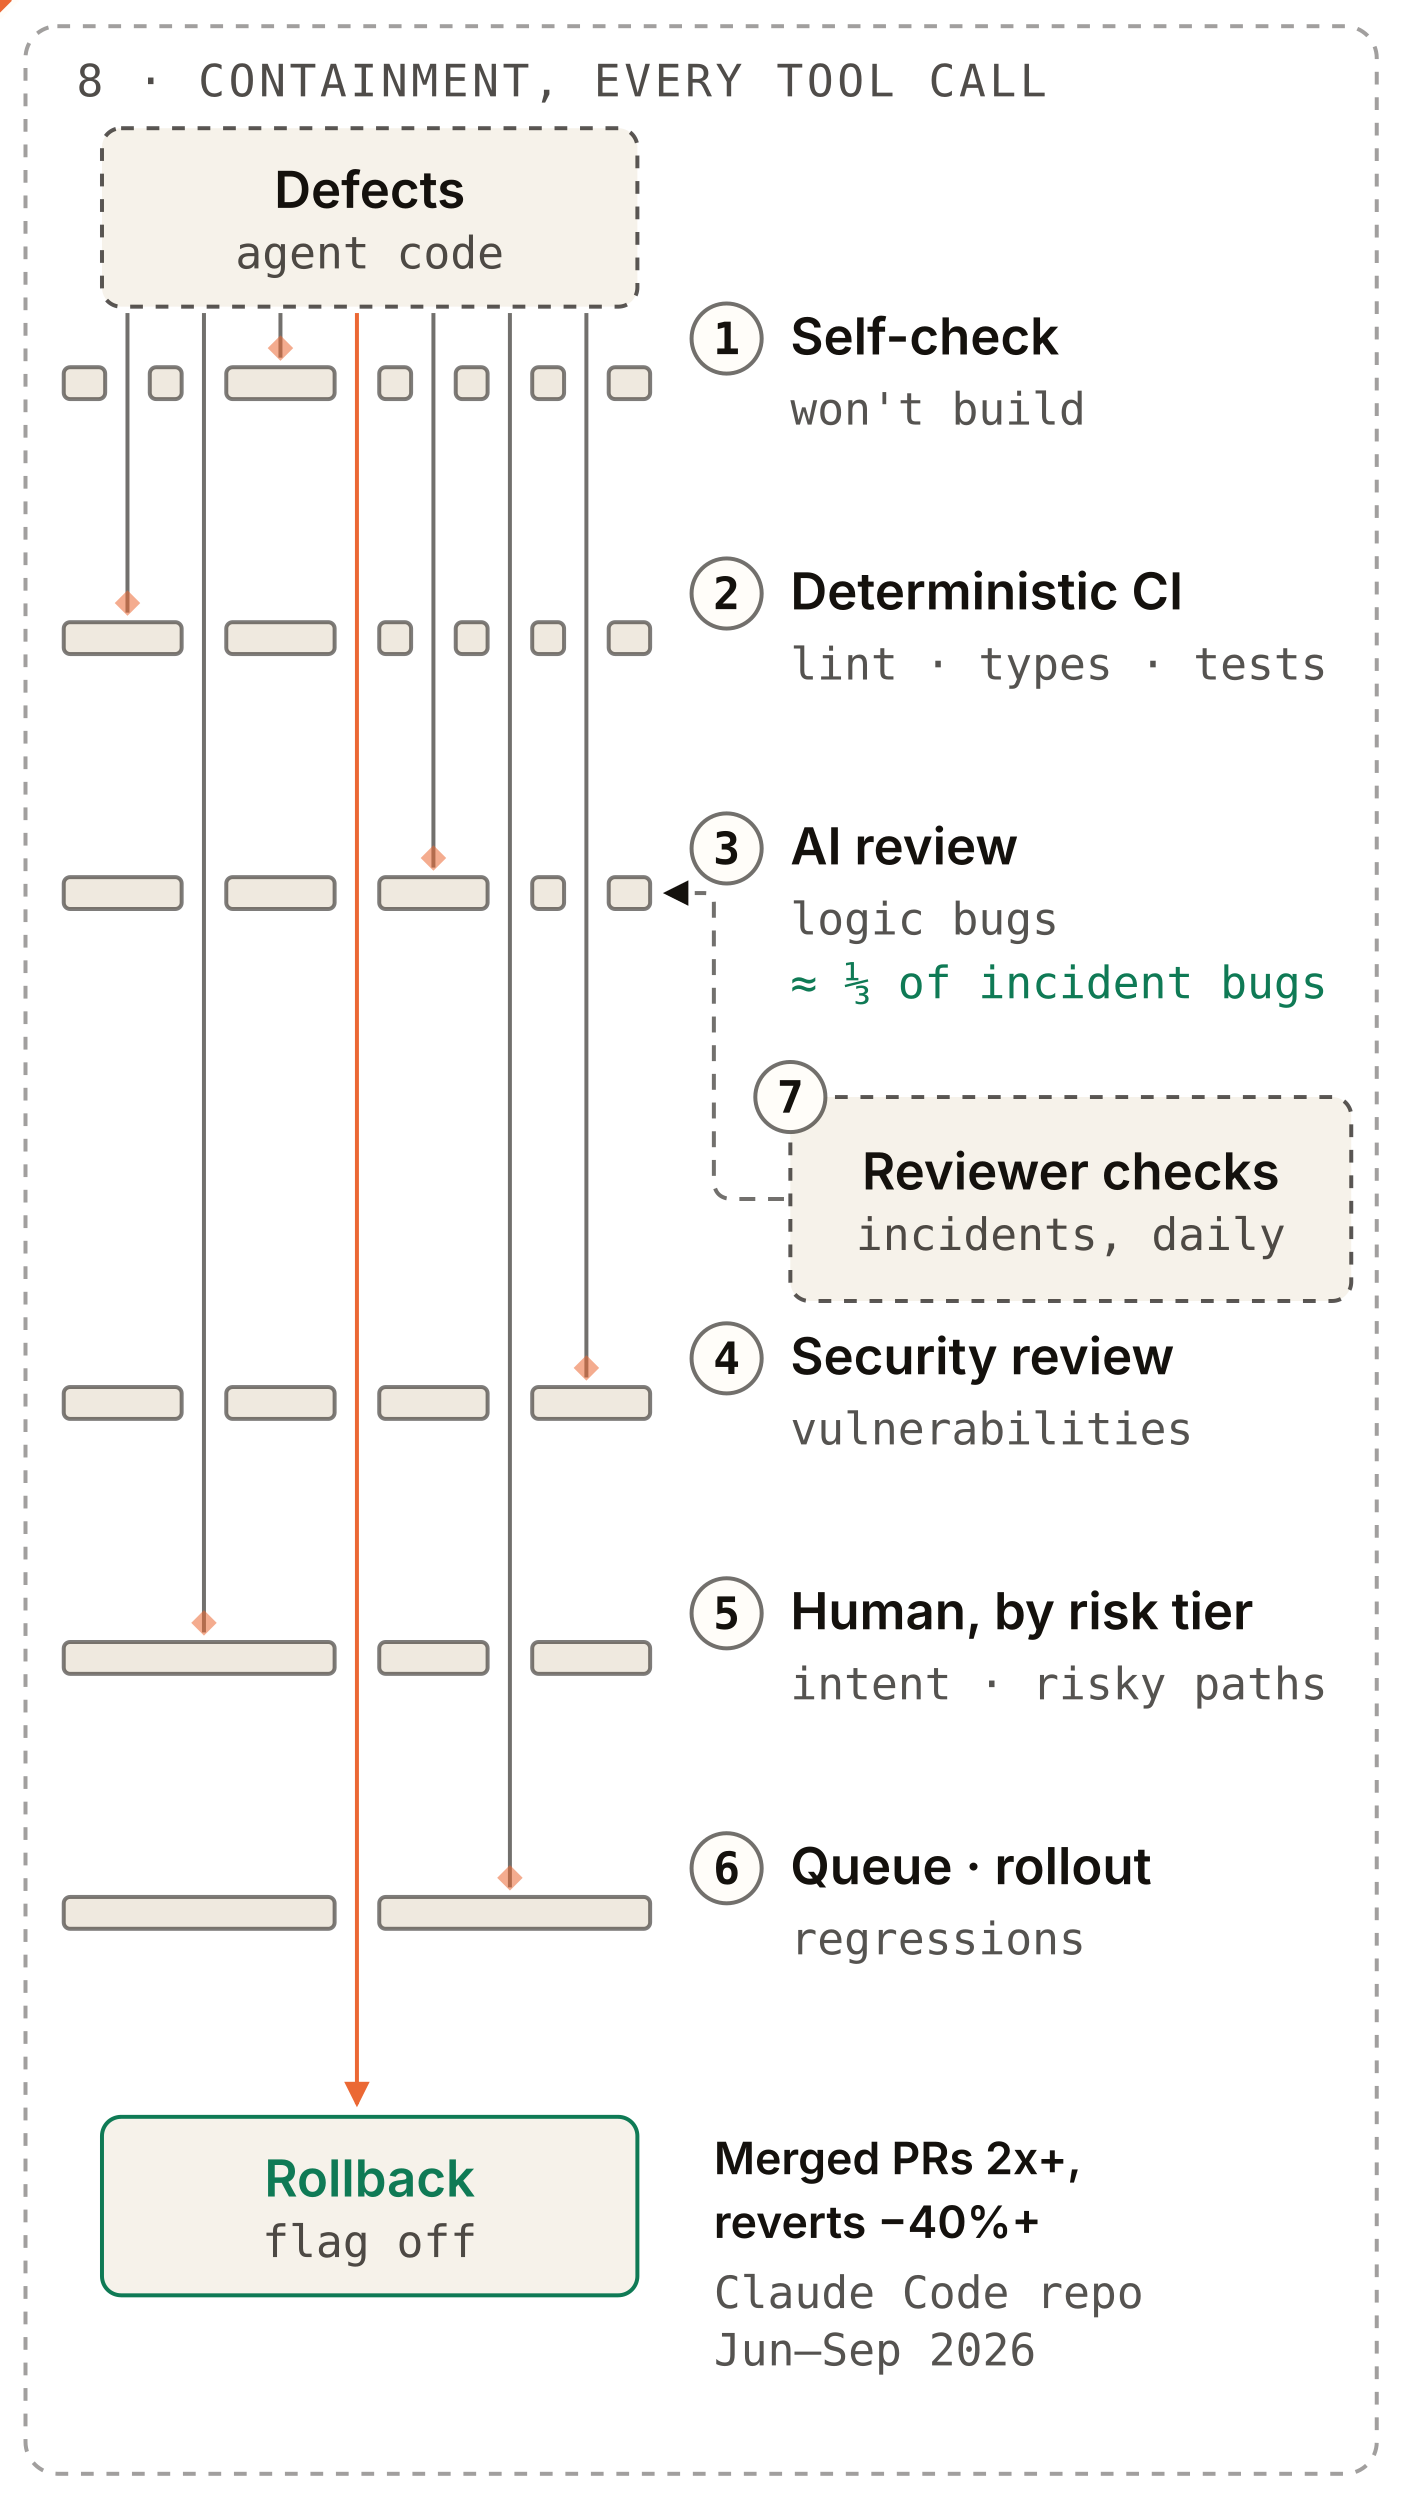
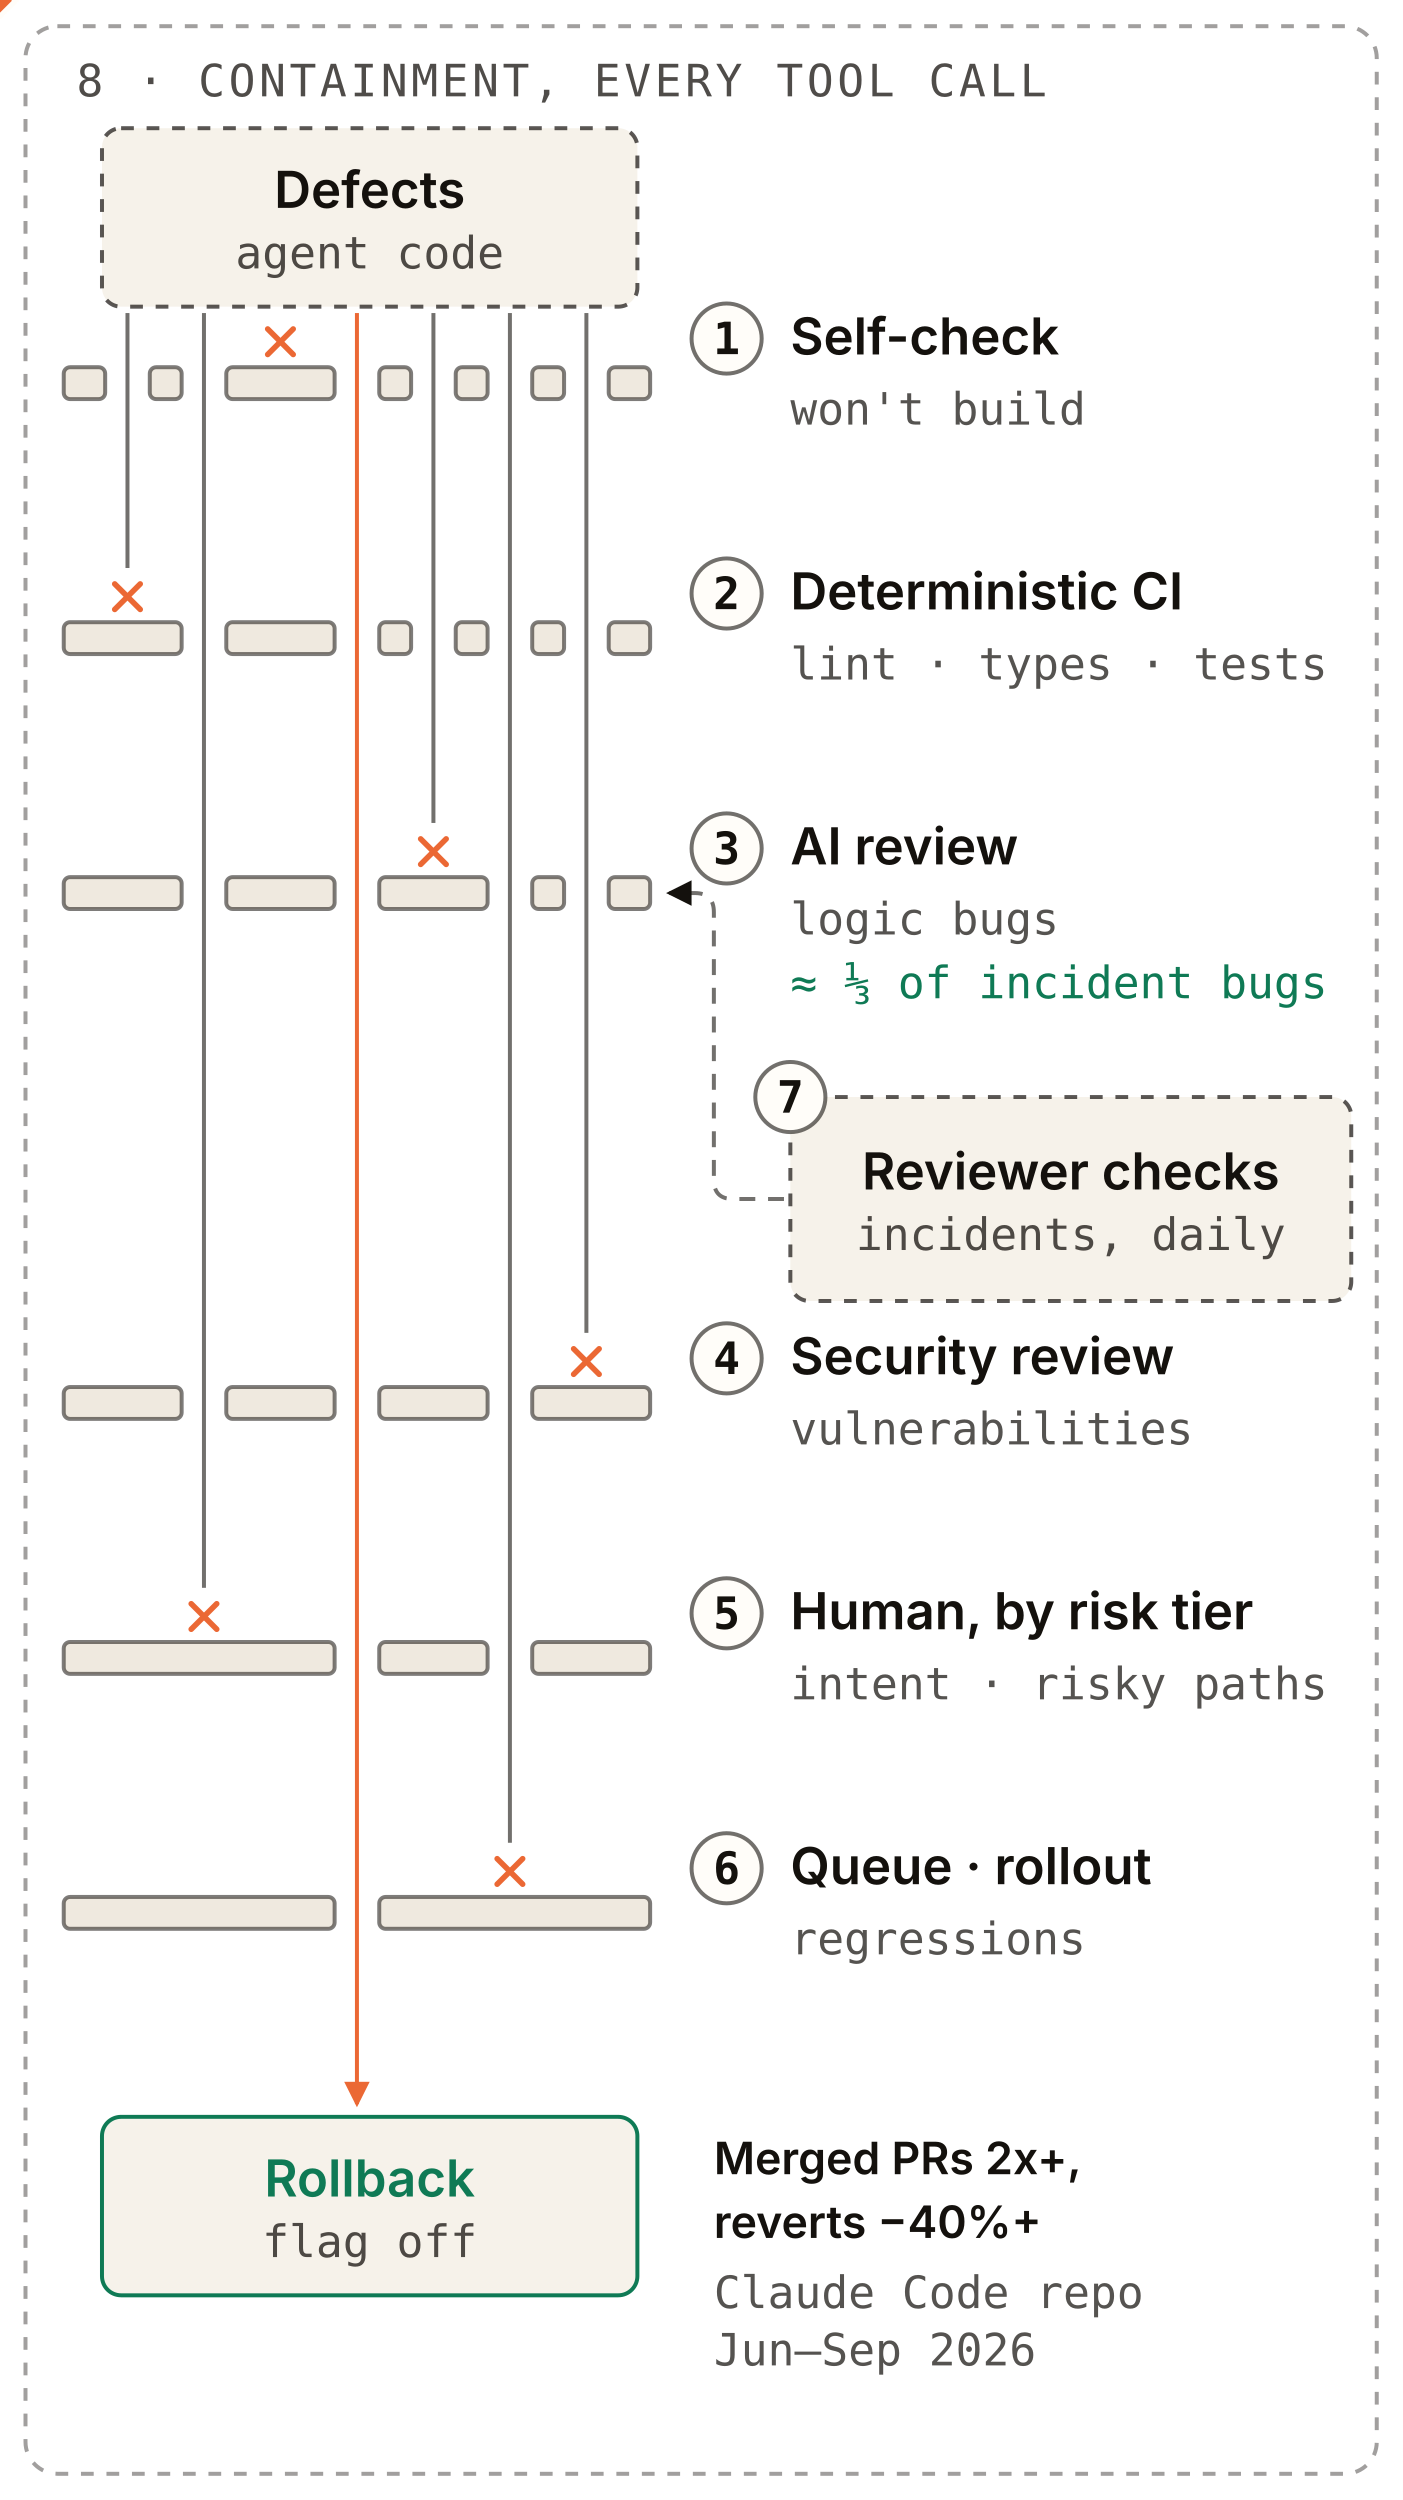
<svg xmlns="http://www.w3.org/2000/svg" viewBox="0 0 440 784" width="350" height="624" color="#14110d" font-family="ui-sans-serif, system-ui, -apple-system, 'Segoe UI', Inter, Helvetica, Arial, sans-serif" role="img" aria-label="Defects in agent-written code enter on the left as seven packets and pass through six walls in order: the agent's self-check, deterministic CI, multi-agent AI review, security review, human approval by risk tier, and the merge queue with flags and staged rollout. Each wall has holes, and each stops one defect, so the count falls from seven to one; the counts are illustrative, not measured. Anthropic estimates the AI review would have caught about a third of past incident bugs. A seventh layer, a daily eval of past incidents, checks the AI reviewer itself. The one defect that slips through every wall reaches rollback, where a flag is switched off without a deploy. An eighth layer, containment, frames the whole flow: sandboxes and narrow identities limit what any agent can do. In the Claude Code repository from June to September 2026, merged pull requests more than doubled while the reverted share fell by more than 40%.">
  <style>text{user-select:none}</style>
  <g transform="translate(0,0)">
    <defs>
      <marker id="vsm-head" markerWidth="8" markerHeight="8" refX="7" refY="4" orient="auto-start-reverse" markerUnits="userSpaceOnUse">
        <path d="M0,0 L8,4 L0,8 z" fill="currentColor" />
      </marker>
      <marker id="vsm-head-accent" markerWidth="8" markerHeight="8" refX="7" refY="4" orient="auto-start-reverse" markerUnits="userSpaceOnUse">
        <path d="M0,0 L8,4 L0,8 z" fill="#0f7a55" />
      </marker>
      <marker id="vsm-head-request" markerWidth="8" markerHeight="8" refX="7" refY="4" orient="auto-start-reverse" markerUnits="userSpaceOnUse">
        <path d="M0,0 L8,4 L0,8 z" fill="#2a78d6" />
      </marker>
      <marker id="vsm-head-response" markerWidth="8" markerHeight="8" refX="7" refY="4" orient="auto-start-reverse" markerUnits="userSpaceOnUse">
        <path d="M0,0 L8,4 L0,8 z" fill="#0f7a55" />
      </marker>
      <marker id="vsm-head-change" markerWidth="8" markerHeight="8" refX="7" refY="4" orient="auto-start-reverse" markerUnits="userSpaceOnUse">
        <path d="M0,0 L8,4 L0,8 z" fill="#eb6834" />
      </marker>
    </defs>
    <g data-uipack="group">
      <g class="uipack__group-frame">
        <rect x="8" y="8" width="424" height="768" rx="10" fill="none" stroke="currentColor" stroke-opacity="0.4" stroke-width="1.25" stroke-dasharray="4 4" />
        <text x="24" y="30" font-size="14" font-family="ui-monospace, SFMono-Regular, Menlo, Consolas, monospace" letter-spacing=".08em" fill="currentColor" fill-opacity="0.75">8 · CONTAINMENT, EVERY TOOL CALL</text>
      </g>
      <g data-uipack="node">
        <rect x="32" y="40" width="168" height="56" rx="6" fill="#f6f2ea" stroke="currentColor" stroke-opacity="0.7" stroke-width="1.25" stroke-dasharray="4 4" />
        <path class="uipack__touch-target" d="M 32 40 h 168 v 56 h -168 Z" fill="transparent" stroke="none" aria-hidden="true" />
        <text x="116" y="65" text-anchor="middle" font-size="16" font-weight="600" fill="currentColor">Defects</text>
        <text x="116" y="84" text-anchor="middle" font-size="14" font-family="ui-monospace, SFMono-Regular, Menlo, Consolas, monospace" fill="currentColor" fill-opacity="0.75">agent code</text>
      </g>
      <g>
-         <path data-uipack="connector" d="M40,98 L40,192" fill="none" stroke="currentColor" stroke-opacity="0.6" stroke-width="1.25" />
-         <path d="M40,185 L44,189 L40,193 L36,189 z" fill="#eb6834" fill-opacity="0.55" />
+         <path data-uipack="connector" d="M40,98 L40,178" fill="none" stroke="currentColor" stroke-opacity="0.6" stroke-width="1.25" />
+         <g data-uipack="cross" stroke="#eb6834" stroke-opacity="1" stroke-width="1.75" stroke-linecap="round" aria-hidden="true">
+           <line x1="36" y1="183" x2="44" y2="191" />
+           <line x1="36" y1="191" x2="44" y2="183" />
+         </g>
        <g data-uipack="packet" data-kind="change">
          <g>
            <path d="M0,-4.8 L4.8,0 L0,4.8 L-4.8,0 Z" fill="#eb6834" stroke="#fffdf9" stroke-width="1.5" />
-             <animateTransform attributeName="transform" type="scale" dur="0.817s" begin="0s" repeatCount="indefinite" calcMode="spline" values="0;1.2;1;1;0" keyTimes="0;0.12;0.2;0.8;1" keySplines="0.2 0.9 0.3 1;0.4 0 0.6 1;0 0 1 1;0.6 0 0.9 0.4" />
-           </g>
-           <animateMotion dur="0.817s" begin="0s" repeatCount="indefinite" path="M40,102 L40,182" calcMode="linear" />
-         </g>
-       </g>
-       <g>
-         <path data-uipack="connector" d="M64,98 L64,512" fill="none" stroke="currentColor" stroke-opacity="0.6" stroke-width="1.25" />
-         <path d="M64,505 L68,509 L64,513 L60,509 z" fill="#eb6834" fill-opacity="0.55" />
+             <animateTransform attributeName="transform" type="scale" dur="0.7s" begin="0s" repeatCount="indefinite" calcMode="spline" values="0;1.2;1;1;0" keyTimes="0;0.12;0.2;0.8;1" keySplines="0.2 0.9 0.3 1;0.4 0 0.6 1;0 0 1 1;0.6 0 0.9 0.4" />
+           </g>
+           <animateMotion dur="0.7s" begin="0s" repeatCount="indefinite" path="M40,102 L40,168" calcMode="linear" />
+         </g>
+       </g>
+       <g>
+         <path data-uipack="connector" d="M64,98 L64,498" fill="none" stroke="currentColor" stroke-opacity="0.6" stroke-width="1.25" />
+         <g data-uipack="cross" stroke="#eb6834" stroke-opacity="1" stroke-width="1.75" stroke-linecap="round" aria-hidden="true">
+           <line x1="60" y1="503" x2="68" y2="511" />
+           <line x1="60" y1="511" x2="68" y2="503" />
+         </g>
        <g data-uipack="packet" data-kind="change">
          <g>
            <path d="M0,-4.8 L4.8,0 L0,4.8 L-4.8,0 Z" fill="#eb6834" stroke="#fffdf9" stroke-width="1.5" />
-             <animateTransform attributeName="transform" type="scale" dur="3.483s" begin="-0.7s" repeatCount="indefinite" calcMode="spline" values="0;1.2;1;1;0" keyTimes="0;0.048;0.08;0.908;1" keySplines="0.2 0.9 0.3 1;0.4 0 0.6 1;0 0 1 1;0.6 0 0.9 0.4" />
-           </g>
-           <animateMotion dur="3.483s" begin="-0.7s" repeatCount="indefinite" path="M64,102 L64,502" calcMode="linear" />
-         </g>
-       </g>
-       <g>
-         <path data-uipack="connector" d="M88,98 L88,112" fill="none" stroke="currentColor" stroke-opacity="0.6" stroke-width="1.25" />
-         <path d="M88,105 L92,109 L88,113 L84,109 z" fill="#eb6834" fill-opacity="0.55" />
+             <animateTransform attributeName="transform" type="scale" dur="3.367s" begin="-0.7s" repeatCount="indefinite" calcMode="spline" values="0;1.2;1;1;0" keyTimes="0;0.05;0.083;0.905;1" keySplines="0.2 0.9 0.3 1;0.4 0 0.6 1;0 0 1 1;0.6 0 0.9 0.4" />
+           </g>
+           <animateMotion dur="3.367s" begin="-0.7s" repeatCount="indefinite" path="M64,102 L64,488" calcMode="linear" />
+         </g>
+       </g>
+       <g>
+         <path data-uipack="connector" d="M88,98 L88,98" fill="none" stroke="currentColor" stroke-opacity="0.6" stroke-width="1.25" />
+         <g data-uipack="cross" stroke="#eb6834" stroke-opacity="1" stroke-width="1.75" stroke-linecap="round" aria-hidden="true">
+           <line x1="84" y1="103" x2="92" y2="111" />
+           <line x1="84" y1="111" x2="92" y2="103" />
+         </g>
      </g>
      <g>
        <path data-uipack="connector" data-flow="slip" data-kind="change" d="M112,98 L112,660" fill="none" stroke="#eb6834" stroke-opacity="1" stroke-width="1.25" marker-end="url(#vsm-head-change)" />
        <g data-uipack="packet" data-flow="slip" data-kind="change">
          <g>
            <path d="M0,-4.8 L4.8,0 L0,4.8 L-4.8,0 Z" fill="#eb6834" stroke="#fffdf9" stroke-width="1.5" />
            <animateTransform attributeName="transform" type="scale" dur="4.733s" begin="0s" repeatCount="indefinite" calcMode="spline" values="0;1.2;1;1;0" keyTimes="0;0.035;0.059;0.932;1" keySplines="0.2 0.9 0.3 1;0.4 0 0.6 1;0 0 1 1;0.6 0 0.9 0.4" />
          </g>
          <animateMotion dur="4.733s" begin="0s" repeatCount="indefinite" path="M112,102 L112,652" calcMode="linear" />
        </g>
        <g data-uipack="packet" data-flow="slip" data-kind="change">
          <g>
            <path d="M0,-4.8 L4.8,0 L0,4.8 L-4.8,0 Z" fill="#eb6834" stroke="#fffdf9" stroke-width="1.5" />
            <animateTransform attributeName="transform" type="scale" dur="4.733s" begin="-2.367s" repeatCount="indefinite" calcMode="spline" values="0;1.2;1;1;0" keyTimes="0;0.035;0.059;0.932;1" keySplines="0.2 0.9 0.3 1;0.4 0 0.6 1;0 0 1 1;0.6 0 0.9 0.4" />
          </g>
          <animateMotion dur="4.733s" begin="-2.367s" repeatCount="indefinite" path="M112,102 L112,652" calcMode="linear" />
        </g>
      </g>
      <g>
-         <path data-uipack="connector" d="M136,98 L136,272" fill="none" stroke="currentColor" stroke-opacity="0.6" stroke-width="1.25" />
-         <path d="M136,265 L140,269 L136,273 L132,269 z" fill="#eb6834" fill-opacity="0.55" />
-       </g>
-       <g>
-         <path data-uipack="connector" d="M160,98 L160,592" fill="none" stroke="currentColor" stroke-opacity="0.6" stroke-width="1.25" />
-         <path d="M160,585 L164,589 L160,593 L156,589 z" fill="#eb6834" fill-opacity="0.55" />
+         <path data-uipack="connector" d="M136,98 L136,258" fill="none" stroke="currentColor" stroke-opacity="0.6" stroke-width="1.25" />
+         <g data-uipack="cross" stroke="#eb6834" stroke-opacity="1" stroke-width="1.75" stroke-linecap="round" aria-hidden="true">
+           <line x1="132" y1="263" x2="140" y2="271" />
+           <line x1="132" y1="271" x2="140" y2="263" />
+         </g>
+       </g>
+       <g>
+         <path data-uipack="connector" d="M160,98 L160,578" fill="none" stroke="currentColor" stroke-opacity="0.6" stroke-width="1.25" />
+         <g data-uipack="cross" stroke="#eb6834" stroke-opacity="1" stroke-width="1.75" stroke-linecap="round" aria-hidden="true">
+           <line x1="156" y1="583" x2="164" y2="591" />
+           <line x1="156" y1="591" x2="164" y2="583" />
+         </g>
        <g data-uipack="packet" data-kind="change">
          <g>
            <path d="M0,-4.8 L4.8,0 L0,4.8 L-4.8,0 Z" fill="#eb6834" stroke="#fffdf9" stroke-width="1.5" />
-             <animateTransform attributeName="transform" type="scale" dur="4.15s" begin="-3.5s" repeatCount="indefinite" calcMode="spline" values="0;1.2;1;1;0" keyTimes="0;0.04;0.067;0.923;1" keySplines="0.2 0.9 0.3 1;0.4 0 0.6 1;0 0 1 1;0.6 0 0.9 0.4" />
-           </g>
-           <animateMotion dur="4.15s" begin="-3.5s" repeatCount="indefinite" path="M160,102 L160,582" calcMode="linear" />
-         </g>
-       </g>
-       <g>
-         <path data-uipack="connector" d="M184,98 L184,432" fill="none" stroke="currentColor" stroke-opacity="0.6" stroke-width="1.25" />
-         <path d="M184,425 L188,429 L184,433 L180,429 z" fill="#eb6834" fill-opacity="0.55" />
-       </g>
-       <g>
+             <animateTransform attributeName="transform" type="scale" dur="4.033s" begin="-3.5s" repeatCount="indefinite" calcMode="spline" values="0;1.2;1;1;0" keyTimes="0;0.042;0.069;0.921;1" keySplines="0.2 0.9 0.3 1;0.4 0 0.6 1;0 0 1 1;0.6 0 0.9 0.4" />
+           </g>
+           <animateMotion dur="4.033s" begin="-3.5s" repeatCount="indefinite" path="M160,102 L160,568" calcMode="linear" />
+         </g>
+       </g>
+       <g>
+         <path data-uipack="connector" d="M184,98 L184,418" fill="none" stroke="currentColor" stroke-opacity="0.6" stroke-width="1.25" />
+         <g data-uipack="cross" stroke="#eb6834" stroke-opacity="1" stroke-width="1.75" stroke-linecap="round" aria-hidden="true">
+           <line x1="180" y1="423" x2="188" y2="431" />
+           <line x1="180" y1="431" x2="188" y2="423" />
+         </g>
+       </g>
+       <g data-uipack="wall">
        <rect x="20" y="115" width="13" height="10" rx="2" fill="#efe9df" stroke="currentColor" stroke-opacity="0.55" stroke-width="1.25" />
        <rect x="47" y="115" width="10" height="10" rx="2" fill="#efe9df" stroke="currentColor" stroke-opacity="0.55" stroke-width="1.25" />
        <rect x="71" y="115" width="34" height="10" rx="2" fill="#efe9df" stroke="currentColor" stroke-opacity="0.55" stroke-width="1.25" />
        <rect x="119" y="115" width="10" height="10" rx="2" fill="#efe9df" stroke="currentColor" stroke-opacity="0.55" stroke-width="1.25" />
        <rect x="143" y="115" width="10" height="10" rx="2" fill="#efe9df" stroke="currentColor" stroke-opacity="0.55" stroke-width="1.25" />
        <rect x="167" y="115" width="10" height="10" rx="2" fill="#efe9df" stroke="currentColor" stroke-opacity="0.55" stroke-width="1.25" />
        <rect x="191" y="115" width="13" height="10" rx="2" fill="#efe9df" stroke="currentColor" stroke-opacity="0.55" stroke-width="1.25" />
      </g>
-       <g>
+       <g data-uipack="wall">
        <rect x="20" y="195" width="37" height="10" rx="2" fill="#efe9df" stroke="currentColor" stroke-opacity="0.55" stroke-width="1.25" />
        <rect x="71" y="195" width="34" height="10" rx="2" fill="#efe9df" stroke="currentColor" stroke-opacity="0.55" stroke-width="1.25" />
        <rect x="119" y="195" width="10" height="10" rx="2" fill="#efe9df" stroke="currentColor" stroke-opacity="0.55" stroke-width="1.25" />
        <rect x="143" y="195" width="10" height="10" rx="2" fill="#efe9df" stroke="currentColor" stroke-opacity="0.55" stroke-width="1.25" />
        <rect x="167" y="195" width="10" height="10" rx="2" fill="#efe9df" stroke="currentColor" stroke-opacity="0.55" stroke-width="1.25" />
        <rect x="191" y="195" width="13" height="10" rx="2" fill="#efe9df" stroke="currentColor" stroke-opacity="0.55" stroke-width="1.25" />
      </g>
-       <g>
+       <g data-uipack="wall">
        <rect x="20" y="275" width="37" height="10" rx="2" fill="#efe9df" stroke="currentColor" stroke-opacity="0.55" stroke-width="1.25" />
        <rect x="71" y="275" width="34" height="10" rx="2" fill="#efe9df" stroke="currentColor" stroke-opacity="0.55" stroke-width="1.25" />
        <rect x="119" y="275" width="34" height="10" rx="2" fill="#efe9df" stroke="currentColor" stroke-opacity="0.55" stroke-width="1.25" />
        <rect x="167" y="275" width="10" height="10" rx="2" fill="#efe9df" stroke="currentColor" stroke-opacity="0.55" stroke-width="1.25" />
        <rect x="191" y="275" width="13" height="10" rx="2" fill="#efe9df" stroke="currentColor" stroke-opacity="0.55" stroke-width="1.25" />
      </g>
-       <g>
+       <g data-uipack="wall">
        <rect x="20" y="435" width="37" height="10" rx="2" fill="#efe9df" stroke="currentColor" stroke-opacity="0.55" stroke-width="1.25" />
        <rect x="71" y="435" width="34" height="10" rx="2" fill="#efe9df" stroke="currentColor" stroke-opacity="0.55" stroke-width="1.25" />
        <rect x="119" y="435" width="34" height="10" rx="2" fill="#efe9df" stroke="currentColor" stroke-opacity="0.55" stroke-width="1.25" />
        <rect x="167" y="435" width="37" height="10" rx="2" fill="#efe9df" stroke="currentColor" stroke-opacity="0.55" stroke-width="1.25" />
      </g>
-       <g>
+       <g data-uipack="wall">
        <rect x="20" y="515" width="85" height="10" rx="2" fill="#efe9df" stroke="currentColor" stroke-opacity="0.55" stroke-width="1.25" />
        <rect x="119" y="515" width="34" height="10" rx="2" fill="#efe9df" stroke="currentColor" stroke-opacity="0.55" stroke-width="1.25" />
        <rect x="167" y="515" width="37" height="10" rx="2" fill="#efe9df" stroke="currentColor" stroke-opacity="0.55" stroke-width="1.25" />
      </g>
-       <g>
+       <g data-uipack="wall">
        <rect x="20" y="595" width="85" height="10" rx="2" fill="#efe9df" stroke="currentColor" stroke-opacity="0.55" stroke-width="1.25" />
        <rect x="119" y="595" width="85" height="10" rx="2" fill="#efe9df" stroke="currentColor" stroke-opacity="0.55" stroke-width="1.25" />
      </g>
      <g>
        <g data-uipack="badge">
          <circle cx="228" cy="106" r="11" fill="#fffdf9" stroke="currentColor" stroke-opacity="0.6" stroke-width="1.25" />
          <text x="228" y="110.9" text-anchor="middle" font-size="14" font-family="ui-monospace, SFMono-Regular, Menlo, Consolas, monospace" font-weight="600" fill="currentColor">1</text>
        </g>
        <text x="248" y="111" font-size="16" font-family="ui-sans-serif, system-ui, -apple-system, 'Segoe UI', Inter, Helvetica, Arial, sans-serif" font-weight="600" text-anchor="start" fill="currentColor" fill-opacity="1">Self-check</text>
        <text x="248" y="133" font-size="14" font-family="ui-monospace, SFMono-Regular, Menlo, Consolas, monospace" font-weight="400" text-anchor="start" fill="currentColor" fill-opacity="0.72">won't build</text>
      </g>
      <g>
        <g data-uipack="badge">
          <circle cx="228" cy="186" r="11" fill="#fffdf9" stroke="currentColor" stroke-opacity="0.6" stroke-width="1.25" />
          <text x="228" y="190.9" text-anchor="middle" font-size="14" font-family="ui-monospace, SFMono-Regular, Menlo, Consolas, monospace" font-weight="600" fill="currentColor">2</text>
        </g>
        <text x="248" y="191" font-size="16" font-family="ui-sans-serif, system-ui, -apple-system, 'Segoe UI', Inter, Helvetica, Arial, sans-serif" font-weight="600" text-anchor="start" fill="currentColor" fill-opacity="1">Deterministic CI</text>
        <text x="248" y="213" font-size="14" font-family="ui-monospace, SFMono-Regular, Menlo, Consolas, monospace" font-weight="400" text-anchor="start" fill="currentColor" fill-opacity="0.72">lint · types · tests</text>
      </g>
      <g>
        <g data-uipack="badge">
          <circle cx="228" cy="266" r="11" fill="#fffdf9" stroke="currentColor" stroke-opacity="0.6" stroke-width="1.25" />
          <text x="228" y="270.9" text-anchor="middle" font-size="14" font-family="ui-monospace, SFMono-Regular, Menlo, Consolas, monospace" font-weight="600" fill="currentColor">3</text>
        </g>
        <text x="248" y="271" font-size="16" font-family="ui-sans-serif, system-ui, -apple-system, 'Segoe UI', Inter, Helvetica, Arial, sans-serif" font-weight="600" text-anchor="start" fill="currentColor" fill-opacity="1">AI review</text>
        <text x="248" y="293" font-size="14" font-family="ui-monospace, SFMono-Regular, Menlo, Consolas, monospace" font-weight="400" text-anchor="start" fill="currentColor" fill-opacity="0.72">logic bugs</text>
      </g>
      <g>
        <g data-uipack="badge">
          <circle cx="228" cy="426" r="11" fill="#fffdf9" stroke="currentColor" stroke-opacity="0.6" stroke-width="1.25" />
          <text x="228" y="430.9" text-anchor="middle" font-size="14" font-family="ui-monospace, SFMono-Regular, Menlo, Consolas, monospace" font-weight="600" fill="currentColor">4</text>
        </g>
        <text x="248" y="431" font-size="16" font-family="ui-sans-serif, system-ui, -apple-system, 'Segoe UI', Inter, Helvetica, Arial, sans-serif" font-weight="600" text-anchor="start" fill="currentColor" fill-opacity="1">Security review</text>
        <text x="248" y="453" font-size="14" font-family="ui-monospace, SFMono-Regular, Menlo, Consolas, monospace" font-weight="400" text-anchor="start" fill="currentColor" fill-opacity="0.72">vulnerabilities</text>
      </g>
      <g>
        <g data-uipack="badge">
          <circle cx="228" cy="506" r="11" fill="#fffdf9" stroke="currentColor" stroke-opacity="0.6" stroke-width="1.25" />
          <text x="228" y="510.9" text-anchor="middle" font-size="14" font-family="ui-monospace, SFMono-Regular, Menlo, Consolas, monospace" font-weight="600" fill="currentColor">5</text>
        </g>
        <text x="248" y="511" font-size="16" font-family="ui-sans-serif, system-ui, -apple-system, 'Segoe UI', Inter, Helvetica, Arial, sans-serif" font-weight="600" text-anchor="start" fill="currentColor" fill-opacity="1">Human, by risk tier</text>
        <text x="248" y="533" font-size="14" font-family="ui-monospace, SFMono-Regular, Menlo, Consolas, monospace" font-weight="400" text-anchor="start" fill="currentColor" fill-opacity="0.72">intent · risky paths</text>
      </g>
      <g>
        <g data-uipack="badge">
          <circle cx="228" cy="586" r="11" fill="#fffdf9" stroke="currentColor" stroke-opacity="0.6" stroke-width="1.25" />
          <text x="228" y="590.9" text-anchor="middle" font-size="14" font-family="ui-monospace, SFMono-Regular, Menlo, Consolas, monospace" font-weight="600" fill="currentColor">6</text>
        </g>
        <text x="248" y="591" font-size="16" font-family="ui-sans-serif, system-ui, -apple-system, 'Segoe UI', Inter, Helvetica, Arial, sans-serif" font-weight="600" text-anchor="start" fill="currentColor" fill-opacity="1">Queue · rollout</text>
        <text x="248" y="613" font-size="14" font-family="ui-monospace, SFMono-Regular, Menlo, Consolas, monospace" font-weight="400" text-anchor="start" fill="currentColor" fill-opacity="0.72">regressions</text>
      </g>
      <text x="248" y="313" font-size="14" font-family="ui-monospace, SFMono-Regular, Menlo, Consolas, monospace" font-weight="400" text-anchor="start" fill="#0f7a55" fill-opacity="1">≈ ⅓ of incident bugs</text>
-       <path data-uipack="connector" d="M246,376 L230,376 Q224,376 224,370 L224,283 Q224,280 221,280 L218,280" fill="none" stroke="currentColor" stroke-opacity="0.6" stroke-width="1.25" stroke-dasharray="5 4" />
-       <path d="M216,276 L208,280 L216,284 z" fill="currentColor" />
+       <path data-uipack="connector" d="M246,376 L230,376 Q224,376 224,370 L224,286 Q224,280 218,280 L210,280" fill="none" stroke="currentColor" stroke-opacity="0.6" stroke-width="1.25" stroke-dasharray="5 4" marker-end="url(#vsm-head)" />
      <g data-uipack="node">
        <rect x="248" y="344" width="176" height="64" rx="6" fill="#f6f2ea" stroke="currentColor" stroke-opacity="0.7" stroke-width="1.25" stroke-dasharray="4 4" />
        <path class="uipack__touch-target" d="M 248 344 h 176 v 64 h -176 Z" fill="transparent" stroke="none" aria-hidden="true" />
        <text x="336" y="373" text-anchor="middle" font-size="16" font-weight="600" fill="currentColor">Reviewer checks</text>
        <text x="336" y="392" text-anchor="middle" font-size="14" font-family="ui-monospace, SFMono-Regular, Menlo, Consolas, monospace" fill="currentColor" fill-opacity="0.75">incidents, daily</text>
      </g>
      <g data-uipack="badge">
        <circle cx="248" cy="344" r="11" fill="#fffdf9" stroke="currentColor" stroke-opacity="0.6" stroke-width="1.25" />
        <text x="248" y="348.9" text-anchor="middle" font-size="14" font-family="ui-monospace, SFMono-Regular, Menlo, Consolas, monospace" font-weight="600" fill="currentColor">7</text>
      </g>
      <g data-uipack="node" data-flow="slip">
        <rect x="32" y="664" width="168" height="56" rx="6" fill="#f6f2ea" stroke="#0f7a55" stroke-opacity="1" stroke-width="1.25" />
        <path class="uipack__touch-target" d="M 32 664 h 168 v 56 h -168 Z" fill="transparent" stroke="none" aria-hidden="true" />
        <text x="116" y="689" text-anchor="middle" font-size="16" font-weight="600" fill="#0f7a55">Rollback</text>
        <text x="116" y="708" text-anchor="middle" font-size="14" font-family="ui-monospace, SFMono-Regular, Menlo, Consolas, monospace" fill="currentColor" fill-opacity="0.75">flag off</text>
      </g>
      <text x="224" y="682" font-size="14" font-family="ui-sans-serif, system-ui, -apple-system, 'Segoe UI', Inter, Helvetica, Arial, sans-serif" font-weight="600" text-anchor="start" fill="currentColor" fill-opacity="1">Merged PRs 2x+,</text>
      <text x="224" y="702" font-size="14" font-family="ui-sans-serif, system-ui, -apple-system, 'Segoe UI', Inter, Helvetica, Arial, sans-serif" font-weight="600" text-anchor="start" fill="currentColor" fill-opacity="1">reverts −40%+</text>
      <text x="224" y="724" font-size="14" font-family="ui-monospace, SFMono-Regular, Menlo, Consolas, monospace" font-weight="400" text-anchor="start" fill="currentColor" fill-opacity="0.72">Claude Code repo</text>
      <text x="224" y="742" font-size="14" font-family="ui-monospace, SFMono-Regular, Menlo, Consolas, monospace" font-weight="400" text-anchor="start" fill="currentColor" fill-opacity="0.72">Jun–Sep 2026</text>
    </g>
  </g>
</svg>
